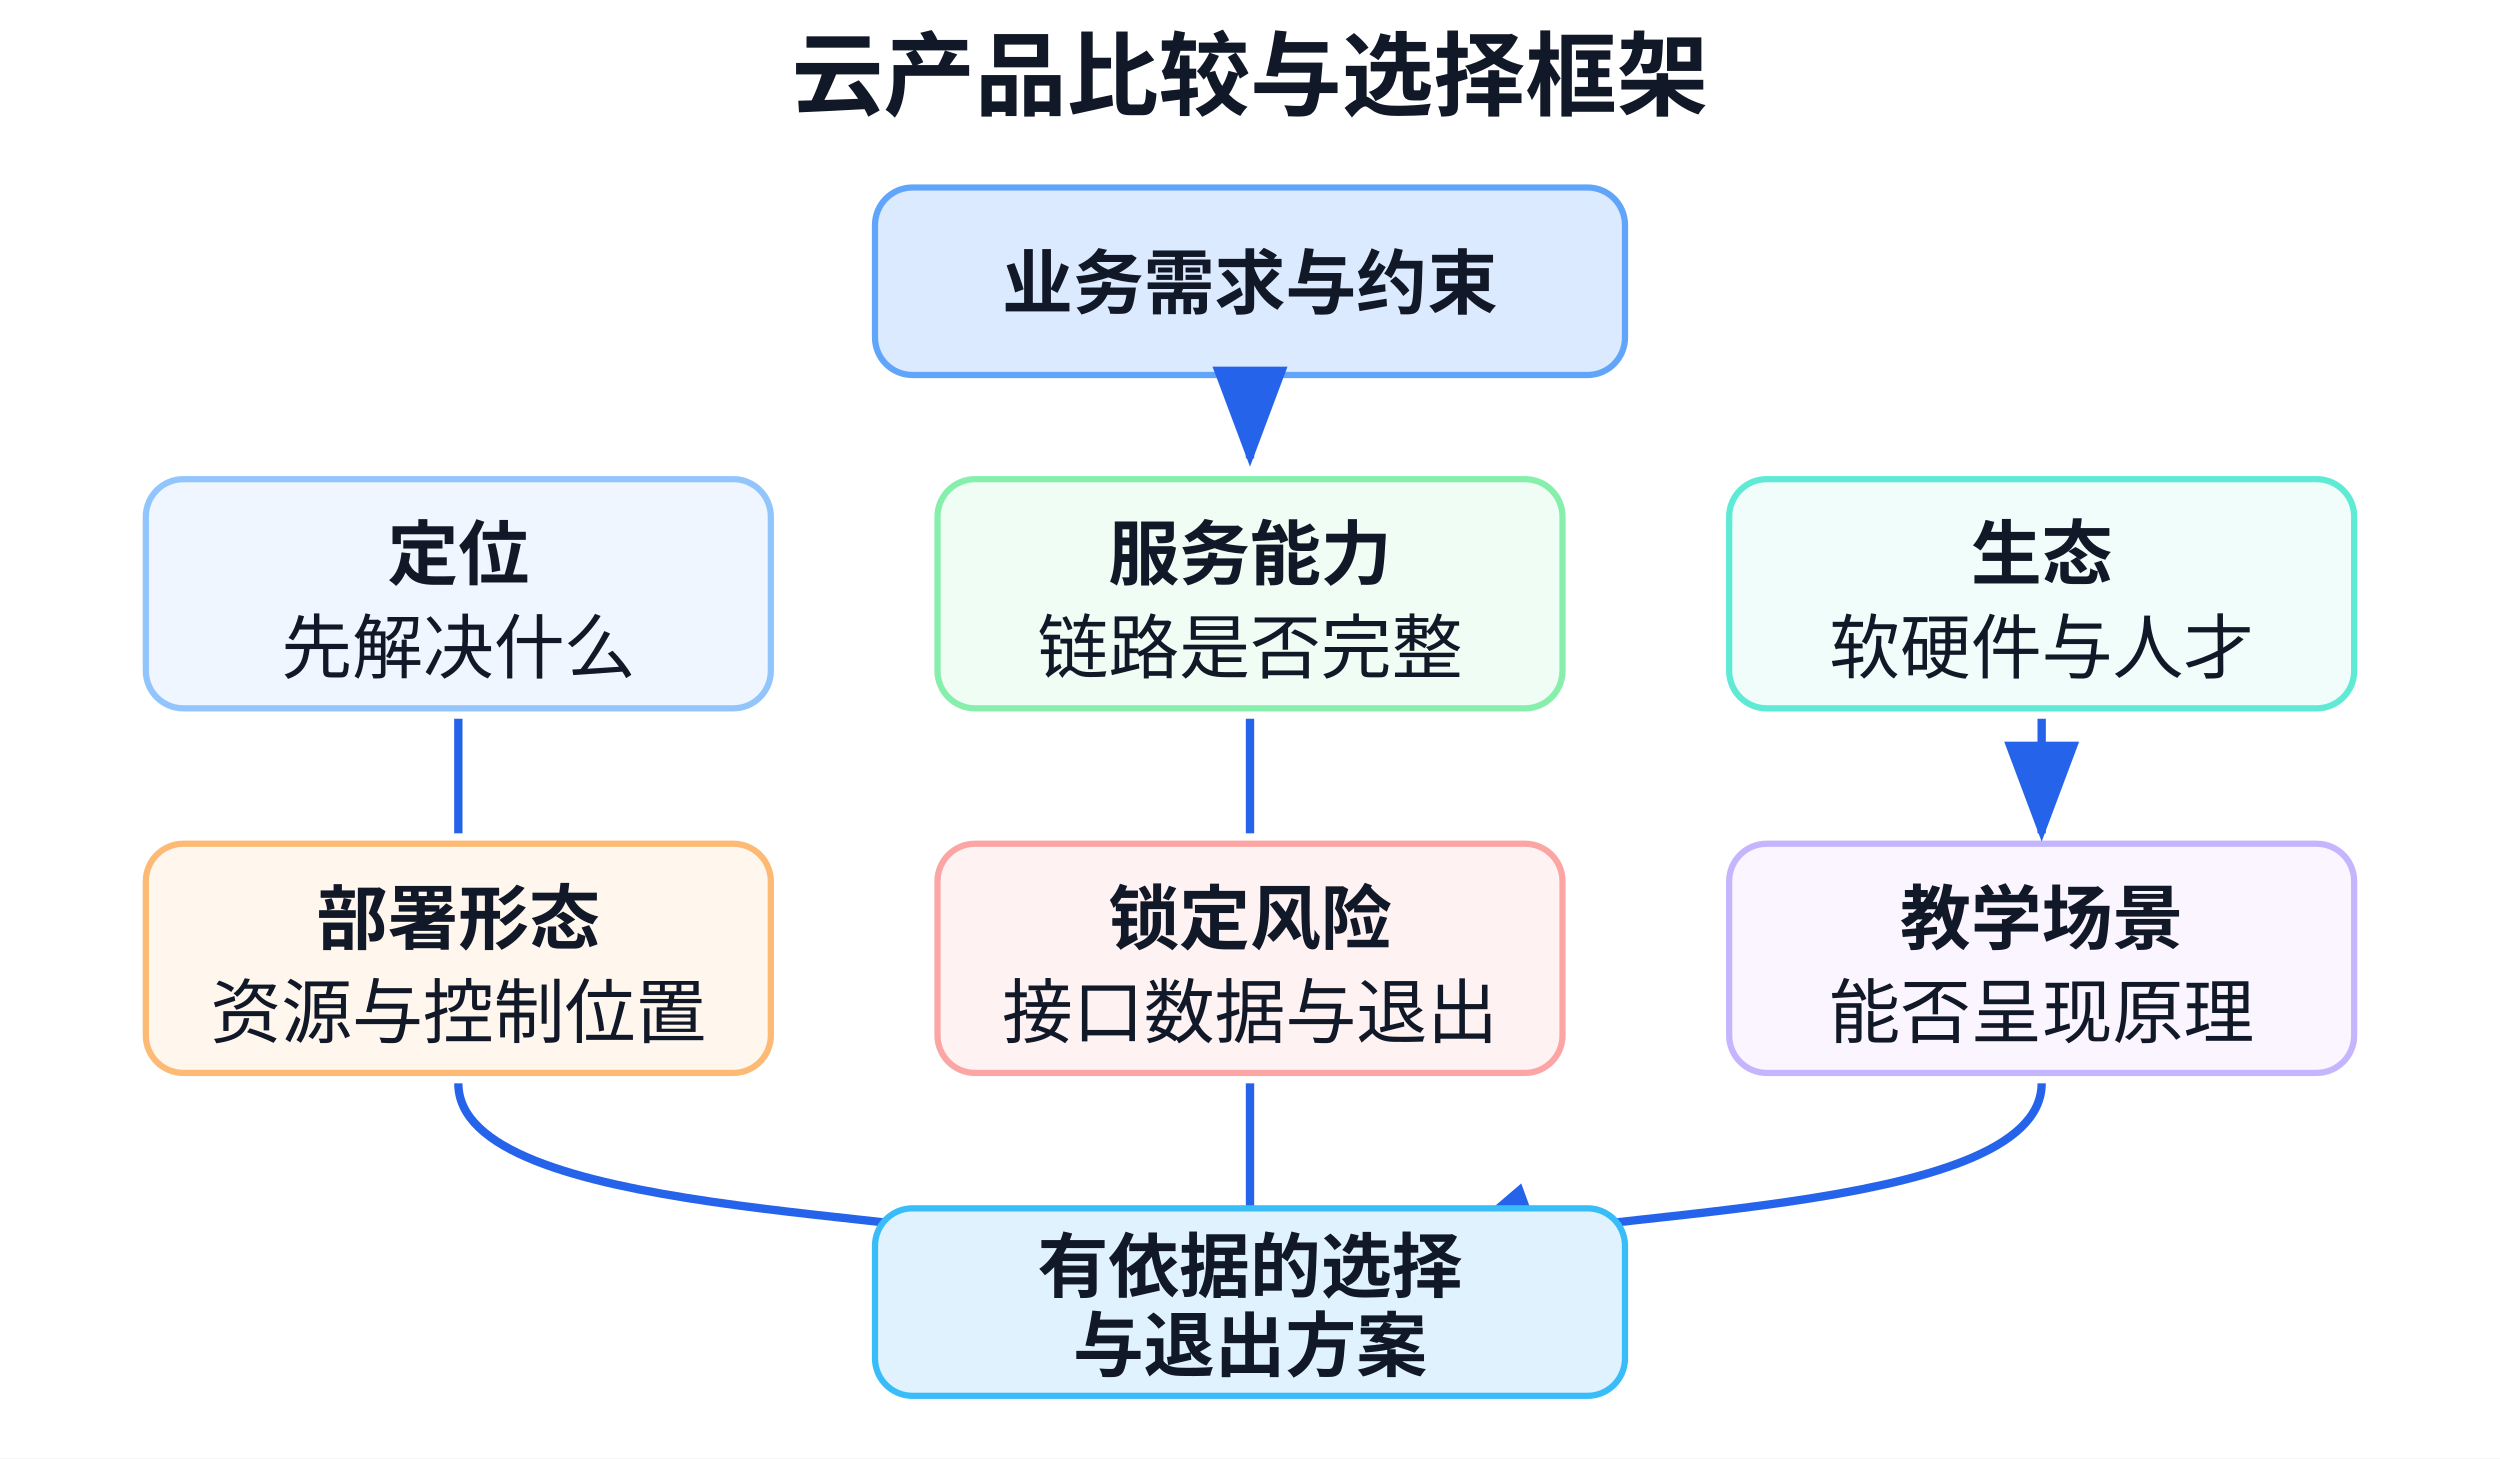
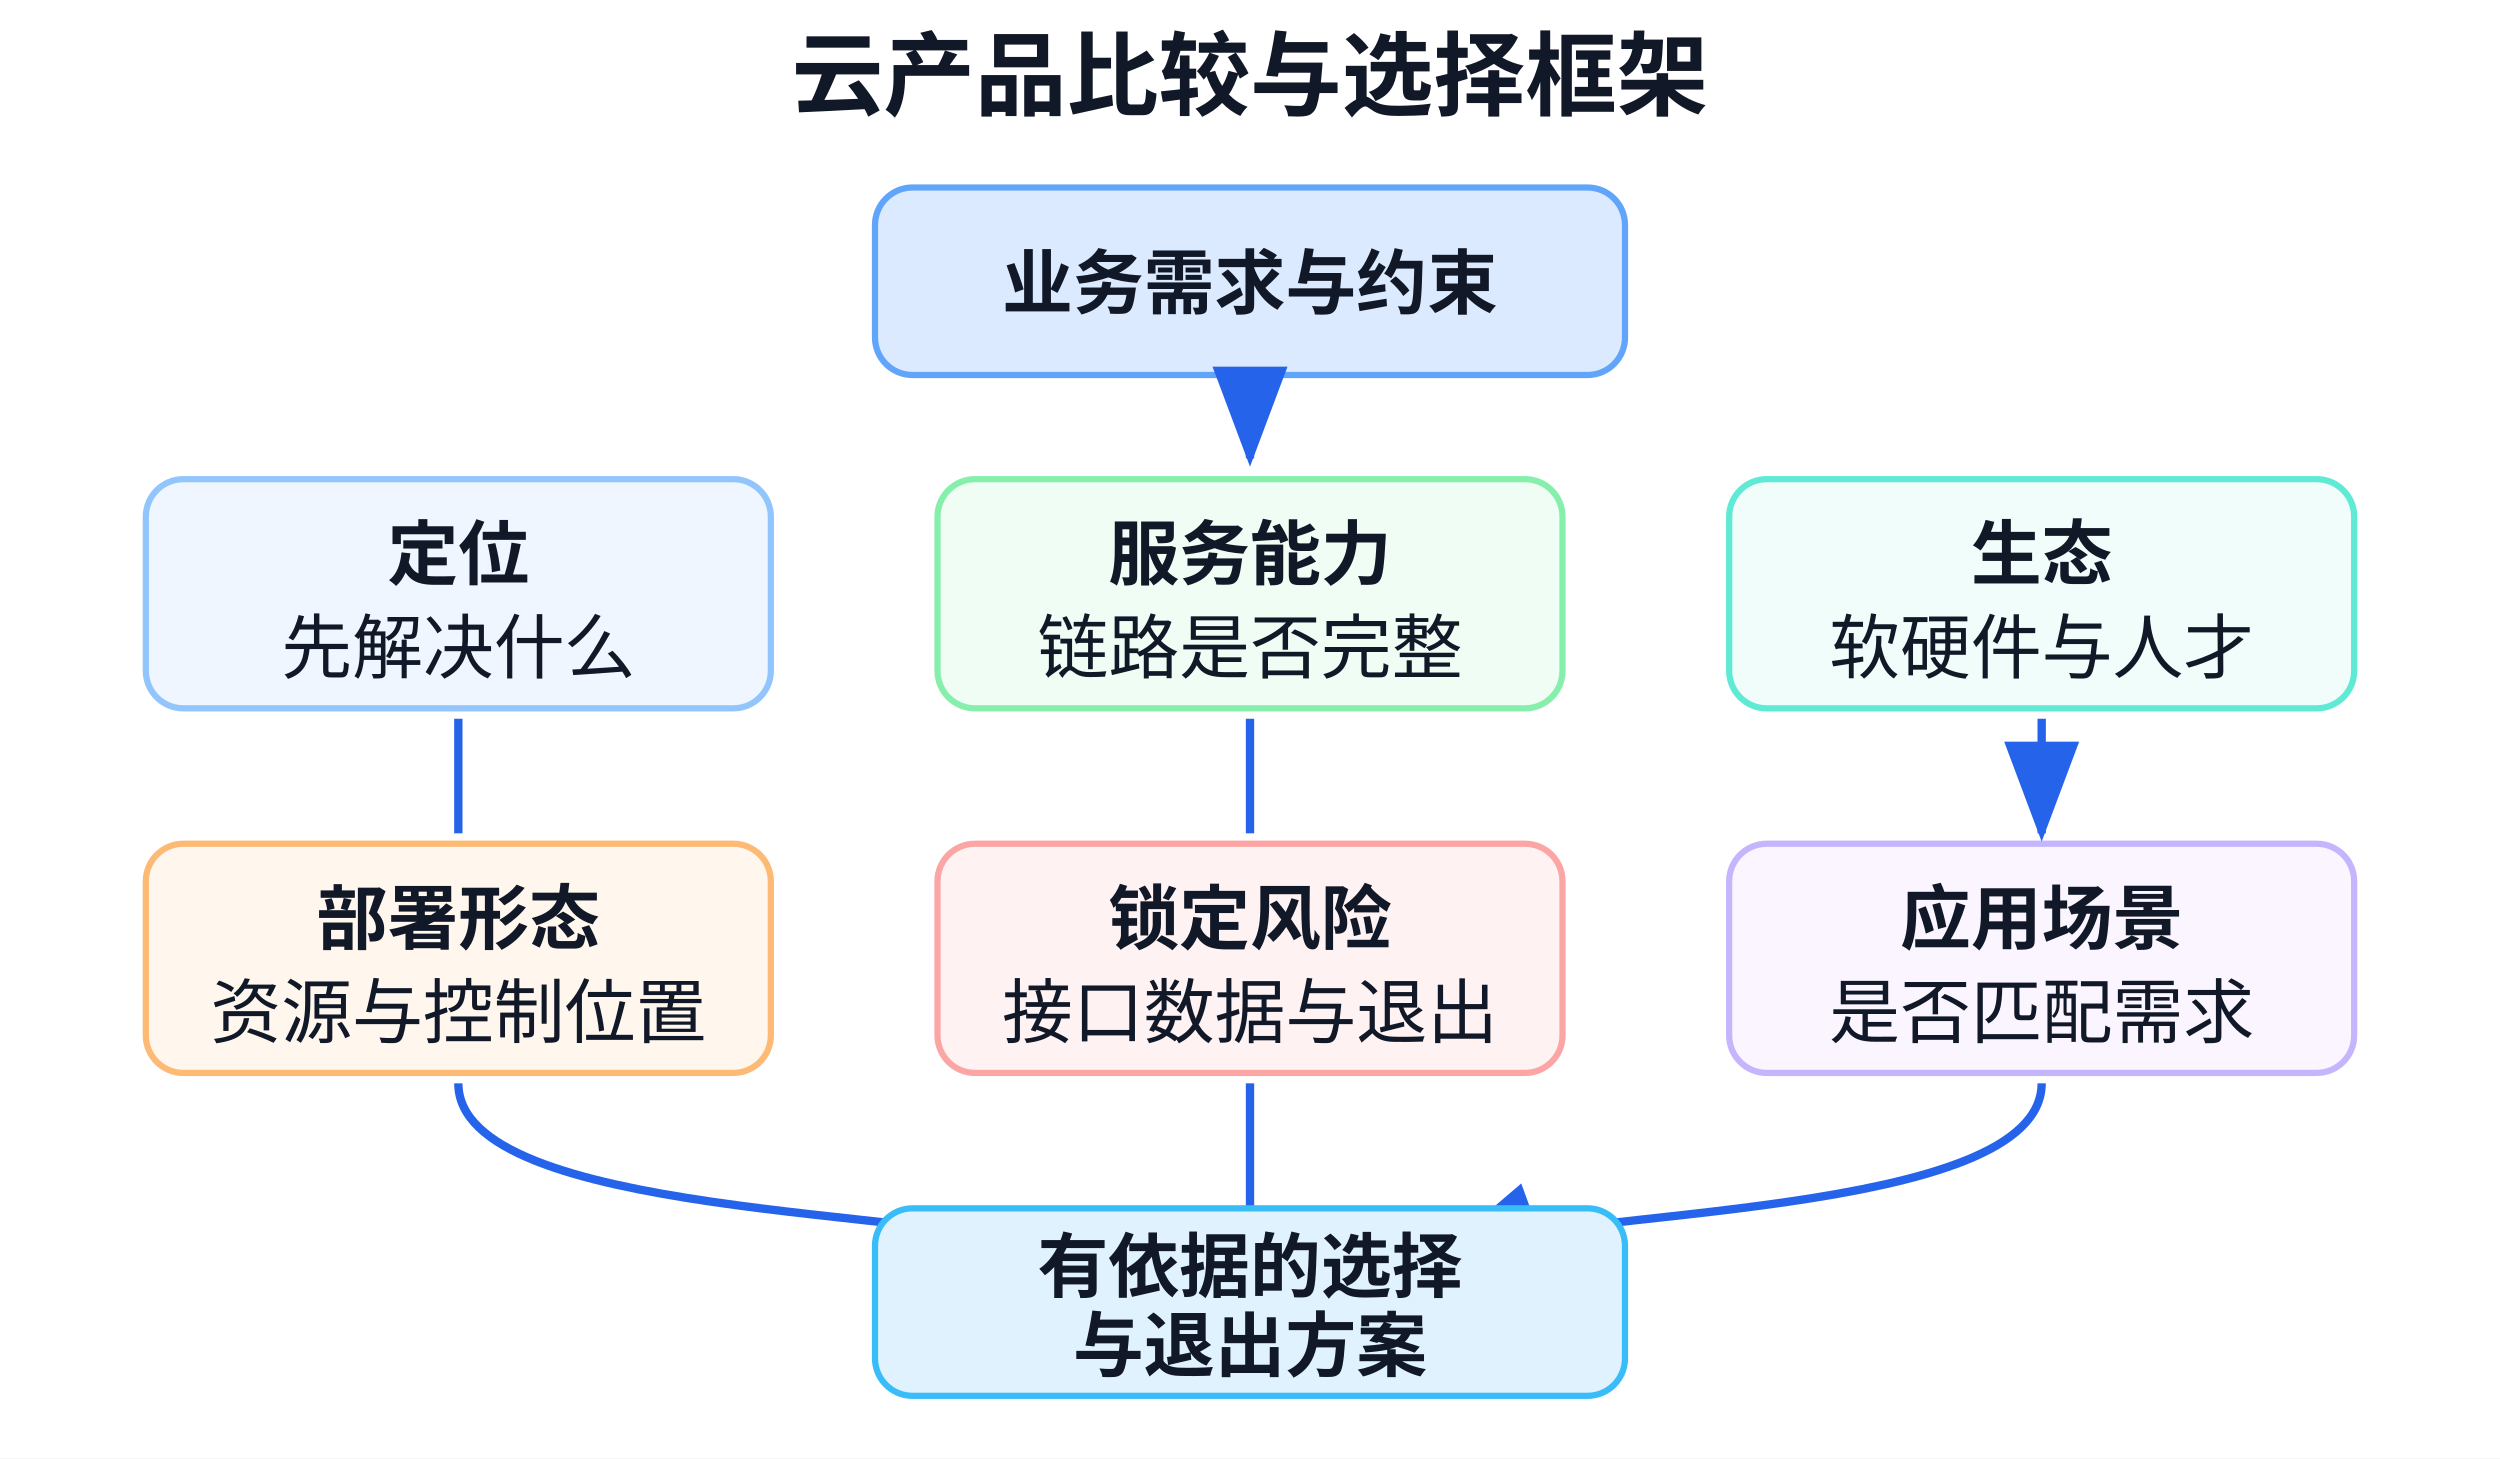
<svg xmlns="http://www.w3.org/2000/svg" viewBox="0 0 1200 700" width="1200" height="700">
  <style>text { font-family: SimSun, '宋体', serif; fill: #111827; }</style>
  <defs>
    <marker id="a" markerWidth="12" markerHeight="9" refX="11" refY="4.5" orient="auto">
      <polygon points="0 0,12 4.5,0 9" fill="#2563eb" />
    </marker>
  </defs>
  <rect width="1200" height="700" fill="#ffffff" />
  <text x="600" y="52" text-anchor="middle" font-size="44" font-weight="700">云产品比较与选择框架</text>
  <rect x="420" y="90" width="360" height="90" rx="18" fill="#dbeafe" stroke="#60a5fa" stroke-width="3" />
  <text x="600" y="148" text-anchor="middle" font-size="34" font-weight="700">业务需求与约束</text>
  <path d="M600 183 V220" stroke="#2563eb" stroke-width="4" marker-end="url(#a)" />
  <g>
    <rect x="70" y="230" width="300" height="110" rx="18" fill="#eff6ff" stroke="#93c5fd" stroke-width="3" />
    <text x="220" y="278" text-anchor="middle" font-size="34" font-weight="700">定位</text>
    <text x="220" y="323" text-anchor="middle" font-size="34">先解决什么</text>
    <rect x="450" y="230" width="300" height="110" rx="18" fill="#f0fdf4" stroke="#86efac" stroke-width="3" />
    <text x="600" y="278" text-anchor="middle" font-size="34" font-weight="700">服务能力</text>
    <text x="600" y="323" text-anchor="middle" font-size="34">链路是否完整</text>
    <rect x="830" y="230" width="300" height="110" rx="18" fill="#f0fdfa" stroke="#5eead4" stroke-width="3" />
    <text x="980" y="278" text-anchor="middle" font-size="34" font-weight="700">生态</text>
    <text x="980" y="323" text-anchor="middle" font-size="34">软硬件与人才</text>
    <rect x="70" y="405" width="300" height="110" rx="18" fill="#fff7ed" stroke="#fdba74" stroke-width="3" />
    <text x="220" y="453" text-anchor="middle" font-size="34" font-weight="700">部署形态</text>
    <text x="220" y="498" text-anchor="middle" font-size="34">资源与控制位置</text>
    <rect x="450" y="405" width="300" height="110" rx="18" fill="#fef2f2" stroke="#fca5a5" stroke-width="3" />
    <text x="600" y="453" text-anchor="middle" font-size="34" font-weight="700">锁定风险</text>
    <text x="600" y="498" text-anchor="middle" font-size="34">接口数据与退出</text>
    <rect x="830" y="405" width="300" height="110" rx="18" fill="#faf5ff" stroke="#c4b5fd" stroke-width="3" />
-     <text x="980" y="453" text-anchor="middle" font-size="34" font-weight="700">教学场景</text>
-     <text x="980" y="498" text-anchor="middle" font-size="34">能否呈现原理</text>
+     <text x="980" y="453" text-anchor="middle" font-size="34" font-weight="700">应用场景</text>
+     <text x="980" y="498" text-anchor="middle" font-size="34">是否匹配需求</text>
  </g>
  <path d="M220 345 V400 M600 345 V400 M980 345 V400" stroke="#2563eb" stroke-width="4" marker-end="url(#a)" />
  <path d="M220 520 C220 585 450 580 505 600 M600 520 V590 M980 520 C980 585 750 580 695 600" fill="none" stroke="#2563eb" stroke-width="4" marker-end="url(#a)" />
  <rect x="420" y="580" width="360" height="90" rx="18" fill="#e0f2fe" stroke="#38bdf8" stroke-width="3" />
  <text x="600" y="620" text-anchor="middle" font-size="34" font-weight="700">有依据的选择</text>
  <text x="600" y="658" text-anchor="middle" font-size="34" font-weight="700">与退出方案</text>
</svg>
